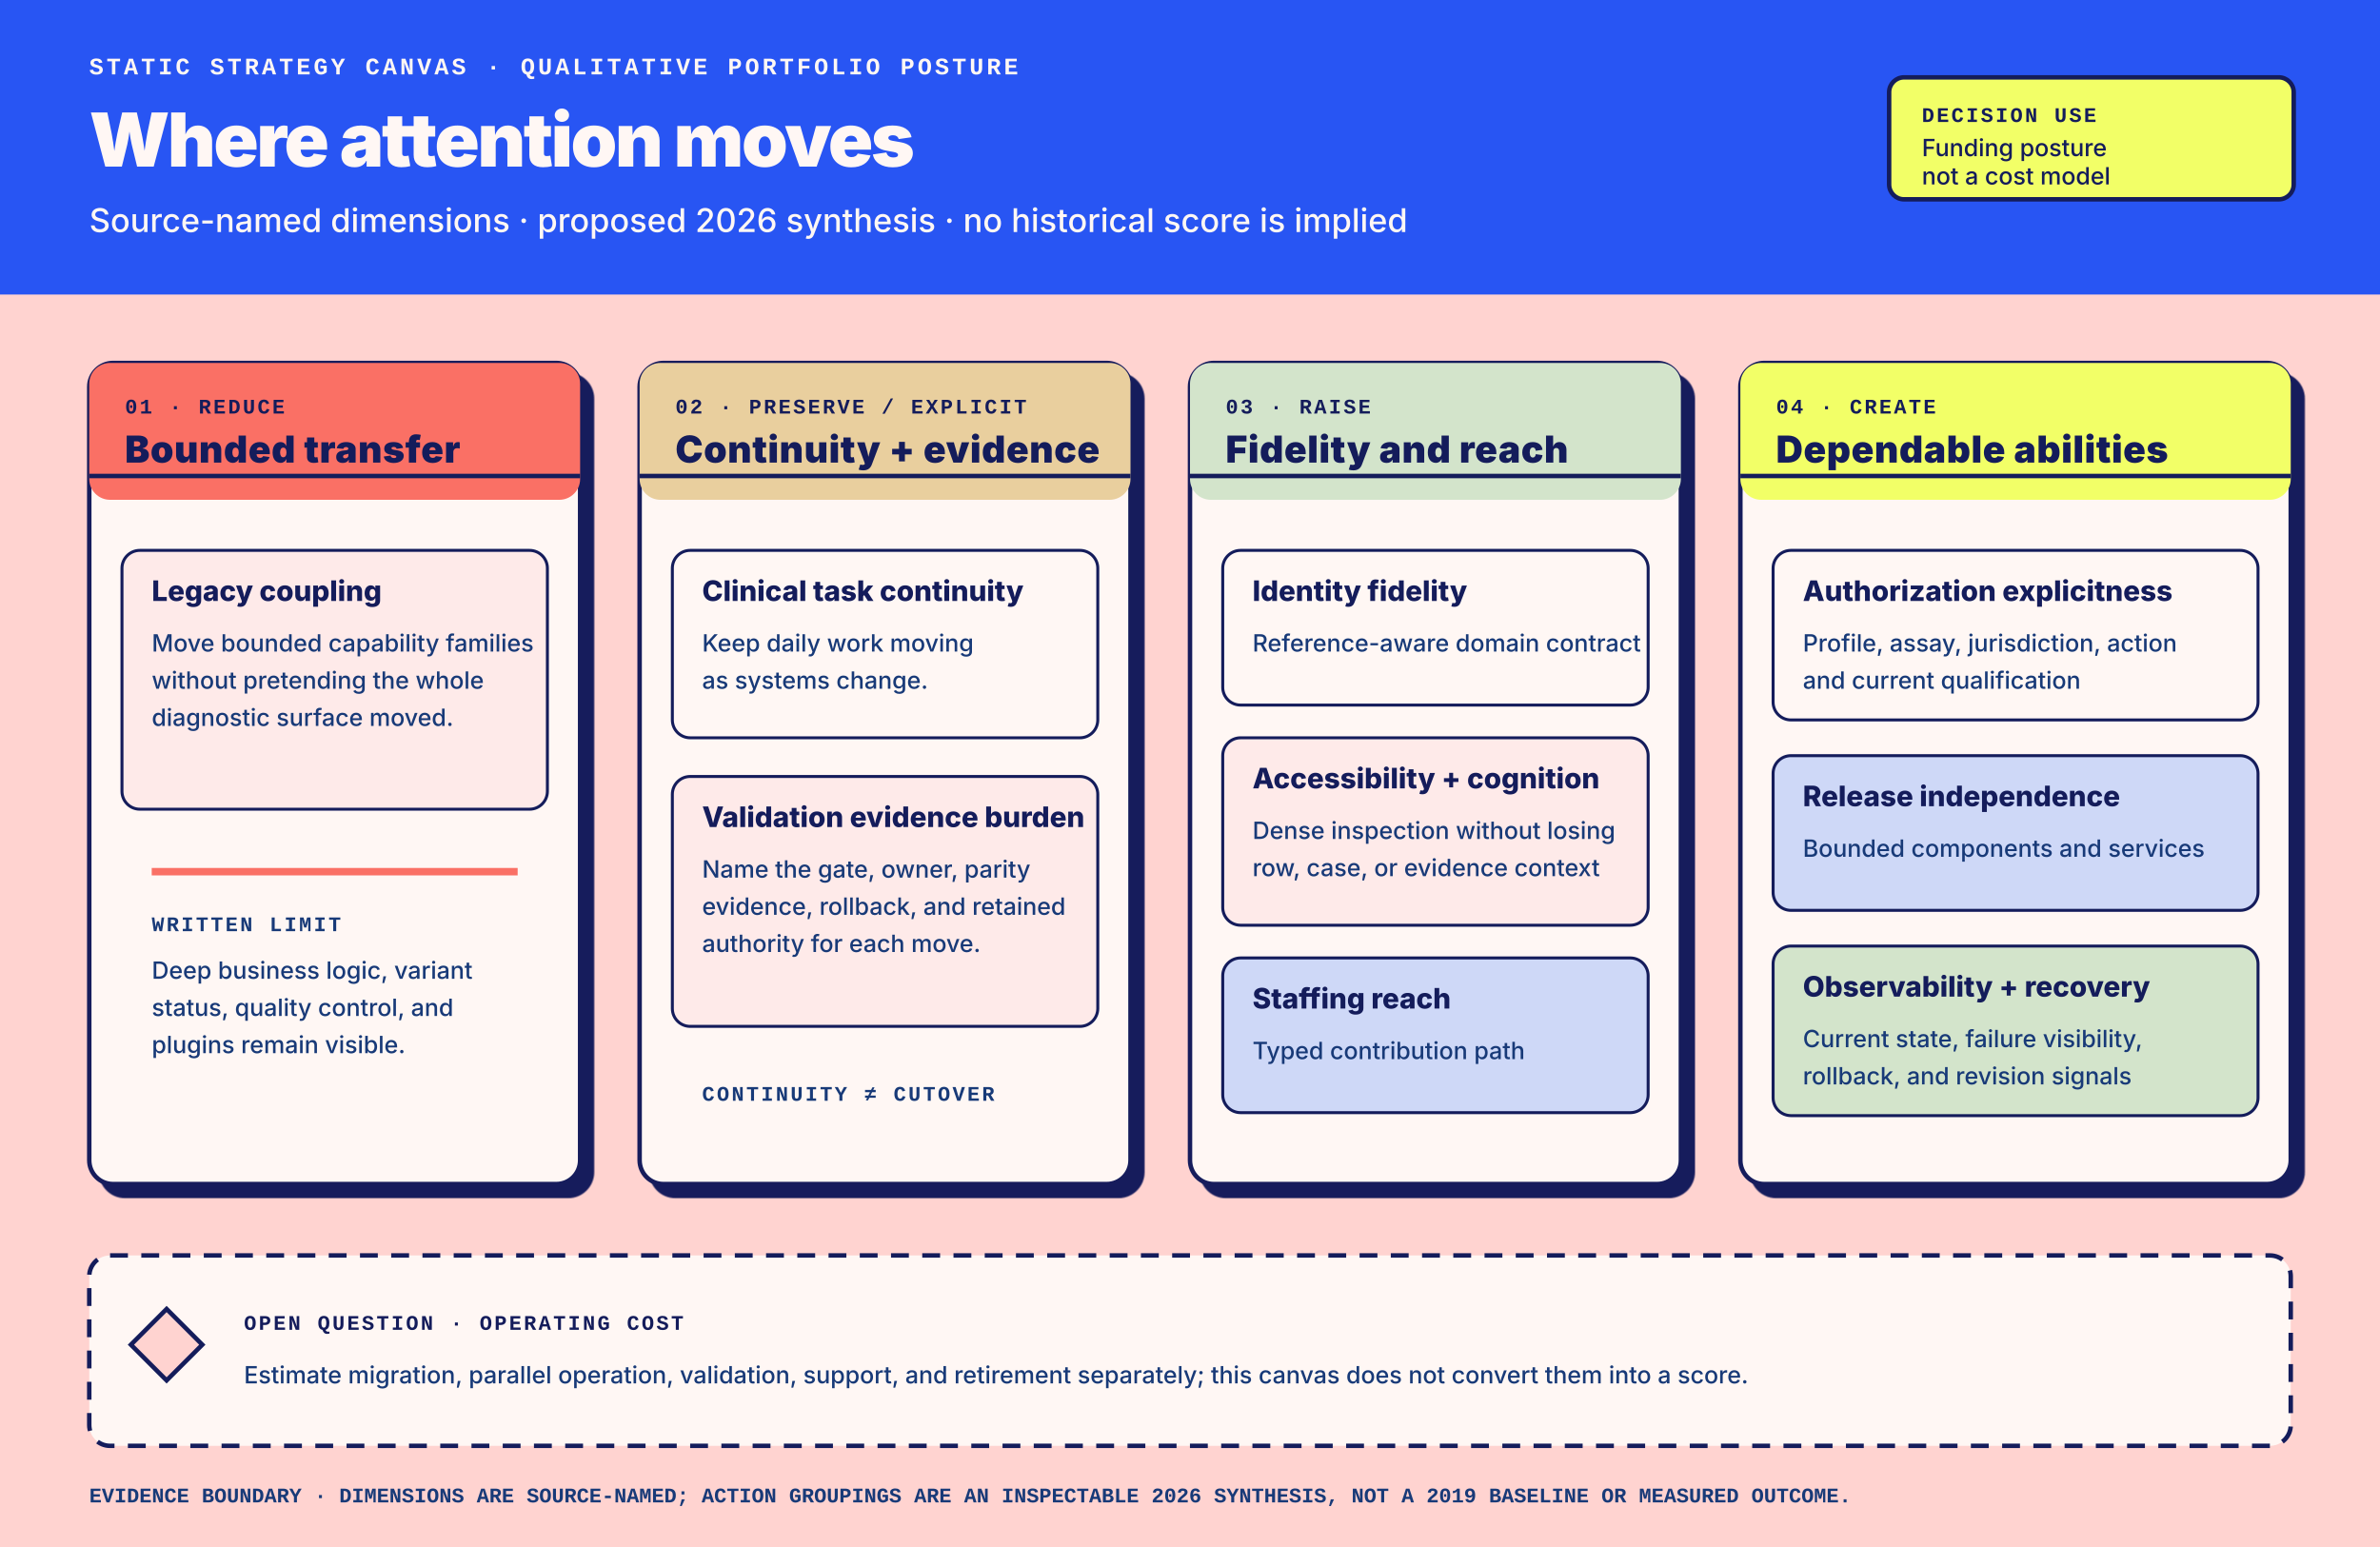
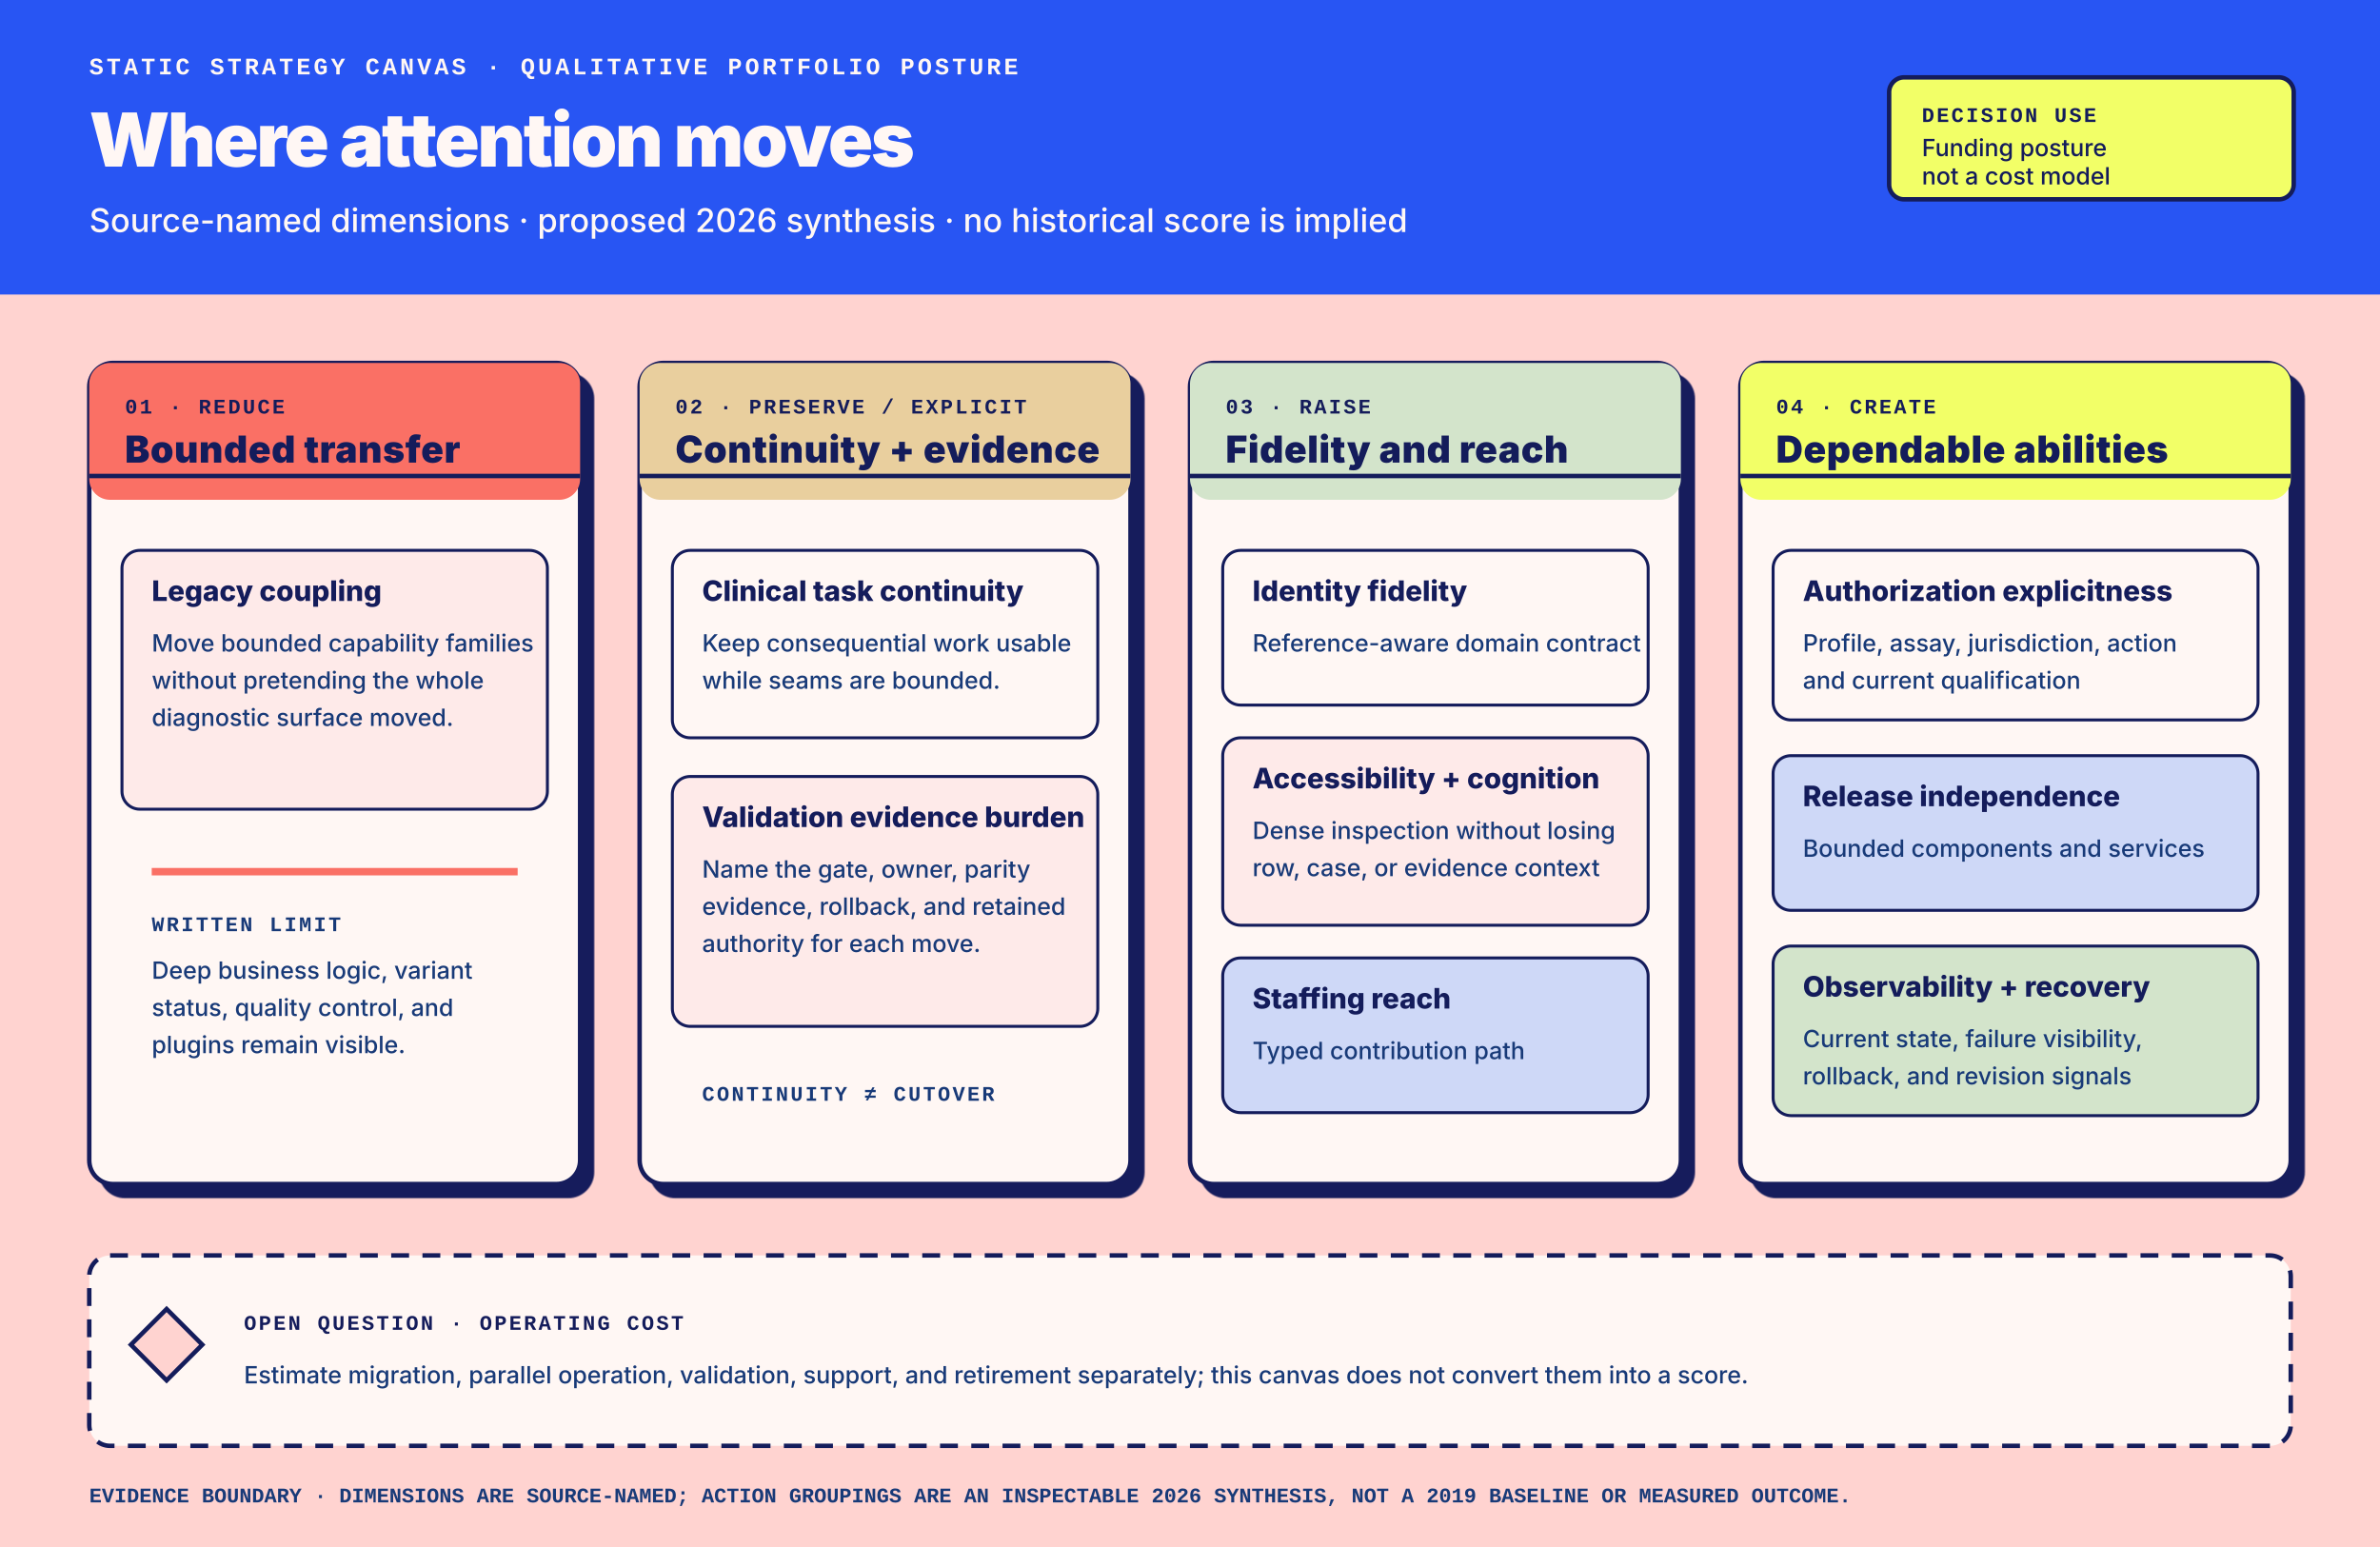
<svg xmlns="http://www.w3.org/2000/svg" viewBox="0 0 1600 1040" role="img" aria-labelledby="strategy-title strategy-desc">
  <defs>
    <filter id="hard-shadow" x="-10%" y="-10%" width="125%" height="130%">
      <feDropShadow dx="8" dy="8" stdDeviation="0" flood-color="#141c5b" flood-opacity="1" />
    </filter>
    <style>
      .sans{font-family:Inter,ui-sans-serif,system-ui,-apple-system,BlinkMacSystemFont,"Segoe UI",sans-serif}
      .mono{font-family:"SFMono-Regular",Consolas,"Liberation Mono",monospace}
      .eyebrow{font-size:16px;font-weight:800;letter-spacing:2px}
      .title{font-size:50px;font-weight:850;letter-spacing:-1.5px}
      .lead{font-size:22px;font-weight:500}
      .column-title{font-size:25px;font-weight:850;letter-spacing:.4px}
      .action{font-size:14px;font-weight:850;letter-spacing:1.5px}
      .card-title{font-size:19px;font-weight:800}
      .body{font-size:16px;font-weight:500}
      .note{font-size:14px;font-weight:650}
      .ink{fill:#141c5b}.blue-ink{fill:#183a78}.white{fill:#fff7f4}.cobalt{fill:#2855f3}.coral{fill:#fa7065}
    </style>
  </defs>
  <rect width="1600" height="1040" fill="#ffd3d0" />
  <rect x="0" y="0" width="1600" height="198" fill="#2855f3" />
  <g role="group" aria-labelledby="canvas-heading">
    <text x="60" y="50" class="mono eyebrow white">STATIC STRATEGY CANVAS · QUALITATIVE PORTFOLIO POSTURE</text>
    <text x="60" y="112" class="sans title white">Where attention moves</text>
    <text x="60" y="156" class="sans lead white">Source-named dimensions · proposed 2026 synthesis · no historical score is implied</text>
    <rect x="1270" y="52" width="272" height="82" rx="10" fill="#f2ff67" stroke="#141c5b" stroke-width="3" />
    <text x="1292" y="82" class="mono action ink">DECISION USE</text>
    <text x="1292" y="105" class="sans body ink">
      <tspan x="1292">Funding posture</tspan>
      <tspan x="1292" dy="19">not a cost model</tspan>
    </text>
  </g>
  <g role="group" aria-labelledby="reduce-title" transform="translate(60 244)">
    <rect width="330" height="552" rx="16" fill="#fff7f4" stroke="#141c5b" stroke-width="3" filter="url(#hard-shadow)" />
    <rect width="330" height="92" rx="14" fill="#fa7065" />
    <path d="M0 76H330" stroke="#141c5b" stroke-width="3" />
    <text x="24" y="34" class="mono action ink">01 · REDUCE</text>
    <text x="24" y="67" class="sans column-title ink">Bounded transfer</text>
    <rect x="22" y="126" width="286" height="174" rx="12" fill="#feeae9" stroke="#141c5b" stroke-width="2" />
    <text x="42" y="160" class="sans card-title ink">Legacy coupling</text>
    <text x="42" y="194" class="sans body blue-ink">
      <tspan x="42">Move bounded capability families</tspan>
      <tspan x="42" dy="25">without pretending the whole</tspan>
      <tspan x="42" dy="25">diagnostic surface moved.</tspan>
    </text>
    <path d="M42 342H288" stroke="#fa7065" stroke-width="5" />
    <text x="42" y="382" class="mono action blue-ink">WRITTEN LIMIT</text>
    <text x="42" y="414" class="sans body blue-ink">
      <tspan x="42">Deep business logic, variant</tspan>
      <tspan x="42" dy="25">status, quality control, and</tspan>
      <tspan x="42" dy="25">plugins remain visible.</tspan>
    </text>
  </g>
  <g role="group" aria-labelledby="preserve-title" transform="translate(430 244)">
    <rect width="330" height="552" rx="16" fill="#fff7f4" stroke="#141c5b" stroke-width="3" filter="url(#hard-shadow)" />
    <rect width="330" height="92" rx="14" fill="#e9cf9e" />
    <path d="M0 76H330" stroke="#141c5b" stroke-width="3" />
    <text x="24" y="34" class="mono action ink">02 · PRESERVE / EXPLICIT</text>
    <text x="24" y="67" class="sans column-title ink">Continuity + evidence</text>
    <rect x="22" y="126" width="286" height="126" rx="12" fill="#fff7f4" stroke="#141c5b" stroke-width="2" />
    <text x="42" y="160" class="sans card-title ink">Clinical task continuity</text>
    <text x="42" y="194" class="sans body blue-ink">
-       <tspan x="42">Keep daily work moving</tspan>
-       <tspan x="42" dy="25">as systems change.</tspan>
+       <tspan x="42">Keep consequential work usable</tspan>
+       <tspan x="42" dy="25">while seams are bounded.</tspan>
    </text>
    <rect x="22" y="278" width="286" height="168" rx="12" fill="#feeae9" stroke="#141c5b" stroke-width="2" />
    <text x="42" y="312" class="sans card-title ink">Validation evidence burden</text>
    <text x="42" y="346" class="sans body blue-ink">
      <tspan x="42">Name the gate, owner, parity</tspan>
      <tspan x="42" dy="25">evidence, rollback, and retained</tspan>
      <tspan x="42" dy="25">authority for each move.</tspan>
    </text>
    <text x="42" y="496" class="mono action blue-ink">CONTINUITY ≠ CUTOVER</text>
  </g>
  <g role="group" aria-labelledby="raise-title" transform="translate(800 244)">
    <rect width="330" height="552" rx="16" fill="#fff7f4" stroke="#141c5b" stroke-width="3" filter="url(#hard-shadow)" />
    <rect width="330" height="92" rx="14" fill="#d3e4cb" />
    <path d="M0 76H330" stroke="#141c5b" stroke-width="3" />
    <text x="24" y="34" class="mono action ink">03 · RAISE</text>
    <text x="24" y="67" class="sans column-title ink">Fidelity and reach</text>
    <rect x="22" y="126" width="286" height="104" rx="12" fill="#fff7f4" stroke="#141c5b" stroke-width="2" />
    <text x="42" y="160" class="sans card-title ink">Identity fidelity</text>
    <text x="42" y="194" class="sans body blue-ink">Reference-aware domain contract</text>
    <rect x="22" y="252" width="286" height="126" rx="12" fill="#feeae9" stroke="#141c5b" stroke-width="2" />
    <text x="42" y="286" class="sans card-title ink">Accessibility + cognition</text>
    <text x="42" y="320" class="sans body blue-ink">
      <tspan x="42">Dense inspection without losing</tspan>
      <tspan x="42" dy="25">row, case, or evidence context</tspan>
    </text>
    <rect x="22" y="400" width="286" height="104" rx="12" fill="#ced8f7" stroke="#141c5b" stroke-width="2" />
    <text x="42" y="434" class="sans card-title ink">Staffing reach</text>
    <text x="42" y="468" class="sans body blue-ink">Typed contribution path</text>
  </g>
  <g role="group" aria-labelledby="create-title" transform="translate(1170 244)">
    <rect width="370" height="552" rx="16" fill="#fff7f4" stroke="#141c5b" stroke-width="3" filter="url(#hard-shadow)" />
    <rect width="370" height="92" rx="14" fill="#f2ff67" />
    <path d="M0 76H370" stroke="#141c5b" stroke-width="3" />
    <text x="24" y="34" class="mono action ink">04 · CREATE</text>
    <text x="24" y="67" class="sans column-title ink">Dependable abilities</text>
    <rect x="22" y="126" width="326" height="114" rx="12" fill="#fff7f4" stroke="#141c5b" stroke-width="2" />
    <text x="42" y="160" class="sans card-title ink">Authorization explicitness</text>
    <text x="42" y="194" class="sans body blue-ink">
      <tspan x="42">Profile, assay, jurisdiction, action</tspan>
      <tspan x="42" dy="25">and current qualification</tspan>
    </text>
    <rect x="22" y="264" width="326" height="104" rx="12" fill="#ced8f7" stroke="#141c5b" stroke-width="2" />
    <text x="42" y="298" class="sans card-title ink">Release independence</text>
    <text x="42" y="332" class="sans body blue-ink">Bounded components and services</text>
    <rect x="22" y="392" width="326" height="114" rx="12" fill="#d3e4cb" stroke="#141c5b" stroke-width="2" />
    <text x="42" y="426" class="sans card-title ink">Observability + recovery</text>
    <text x="42" y="460" class="sans body blue-ink">
      <tspan x="42">Current state, failure visibility,</tspan>
      <tspan x="42" dy="25">rollback, and revision signals</tspan>
    </text>
  </g>
  <g role="group" aria-labelledby="open-title">
    <rect x="60" y="844" width="1480" height="128" rx="14" fill="#fff7f4" stroke="#141c5b" stroke-width="3" stroke-dasharray="12 9" />
    <path d="M112 880l24 24-24 24-24-24z" fill="#ffd3d0" stroke="#141c5b" stroke-width="3" />
    <text x="164" y="894" class="mono action ink">OPEN QUESTION · OPERATING COST</text>
    <text x="164" y="930" class="sans body blue-ink">Estimate migration, parallel operation, validation, support, and retirement separately; this canvas does not convert them into a score.</text>
  </g>
  <text x="60" y="1010" class="mono note blue-ink">EVIDENCE BOUNDARY · DIMENSIONS ARE SOURCE-NAMED; ACTION GROUPINGS ARE AN INSPECTABLE 2026 SYNTHESIS, NOT A 2019 BASELINE OR MEASURED OUTCOME.</text>
</svg>
